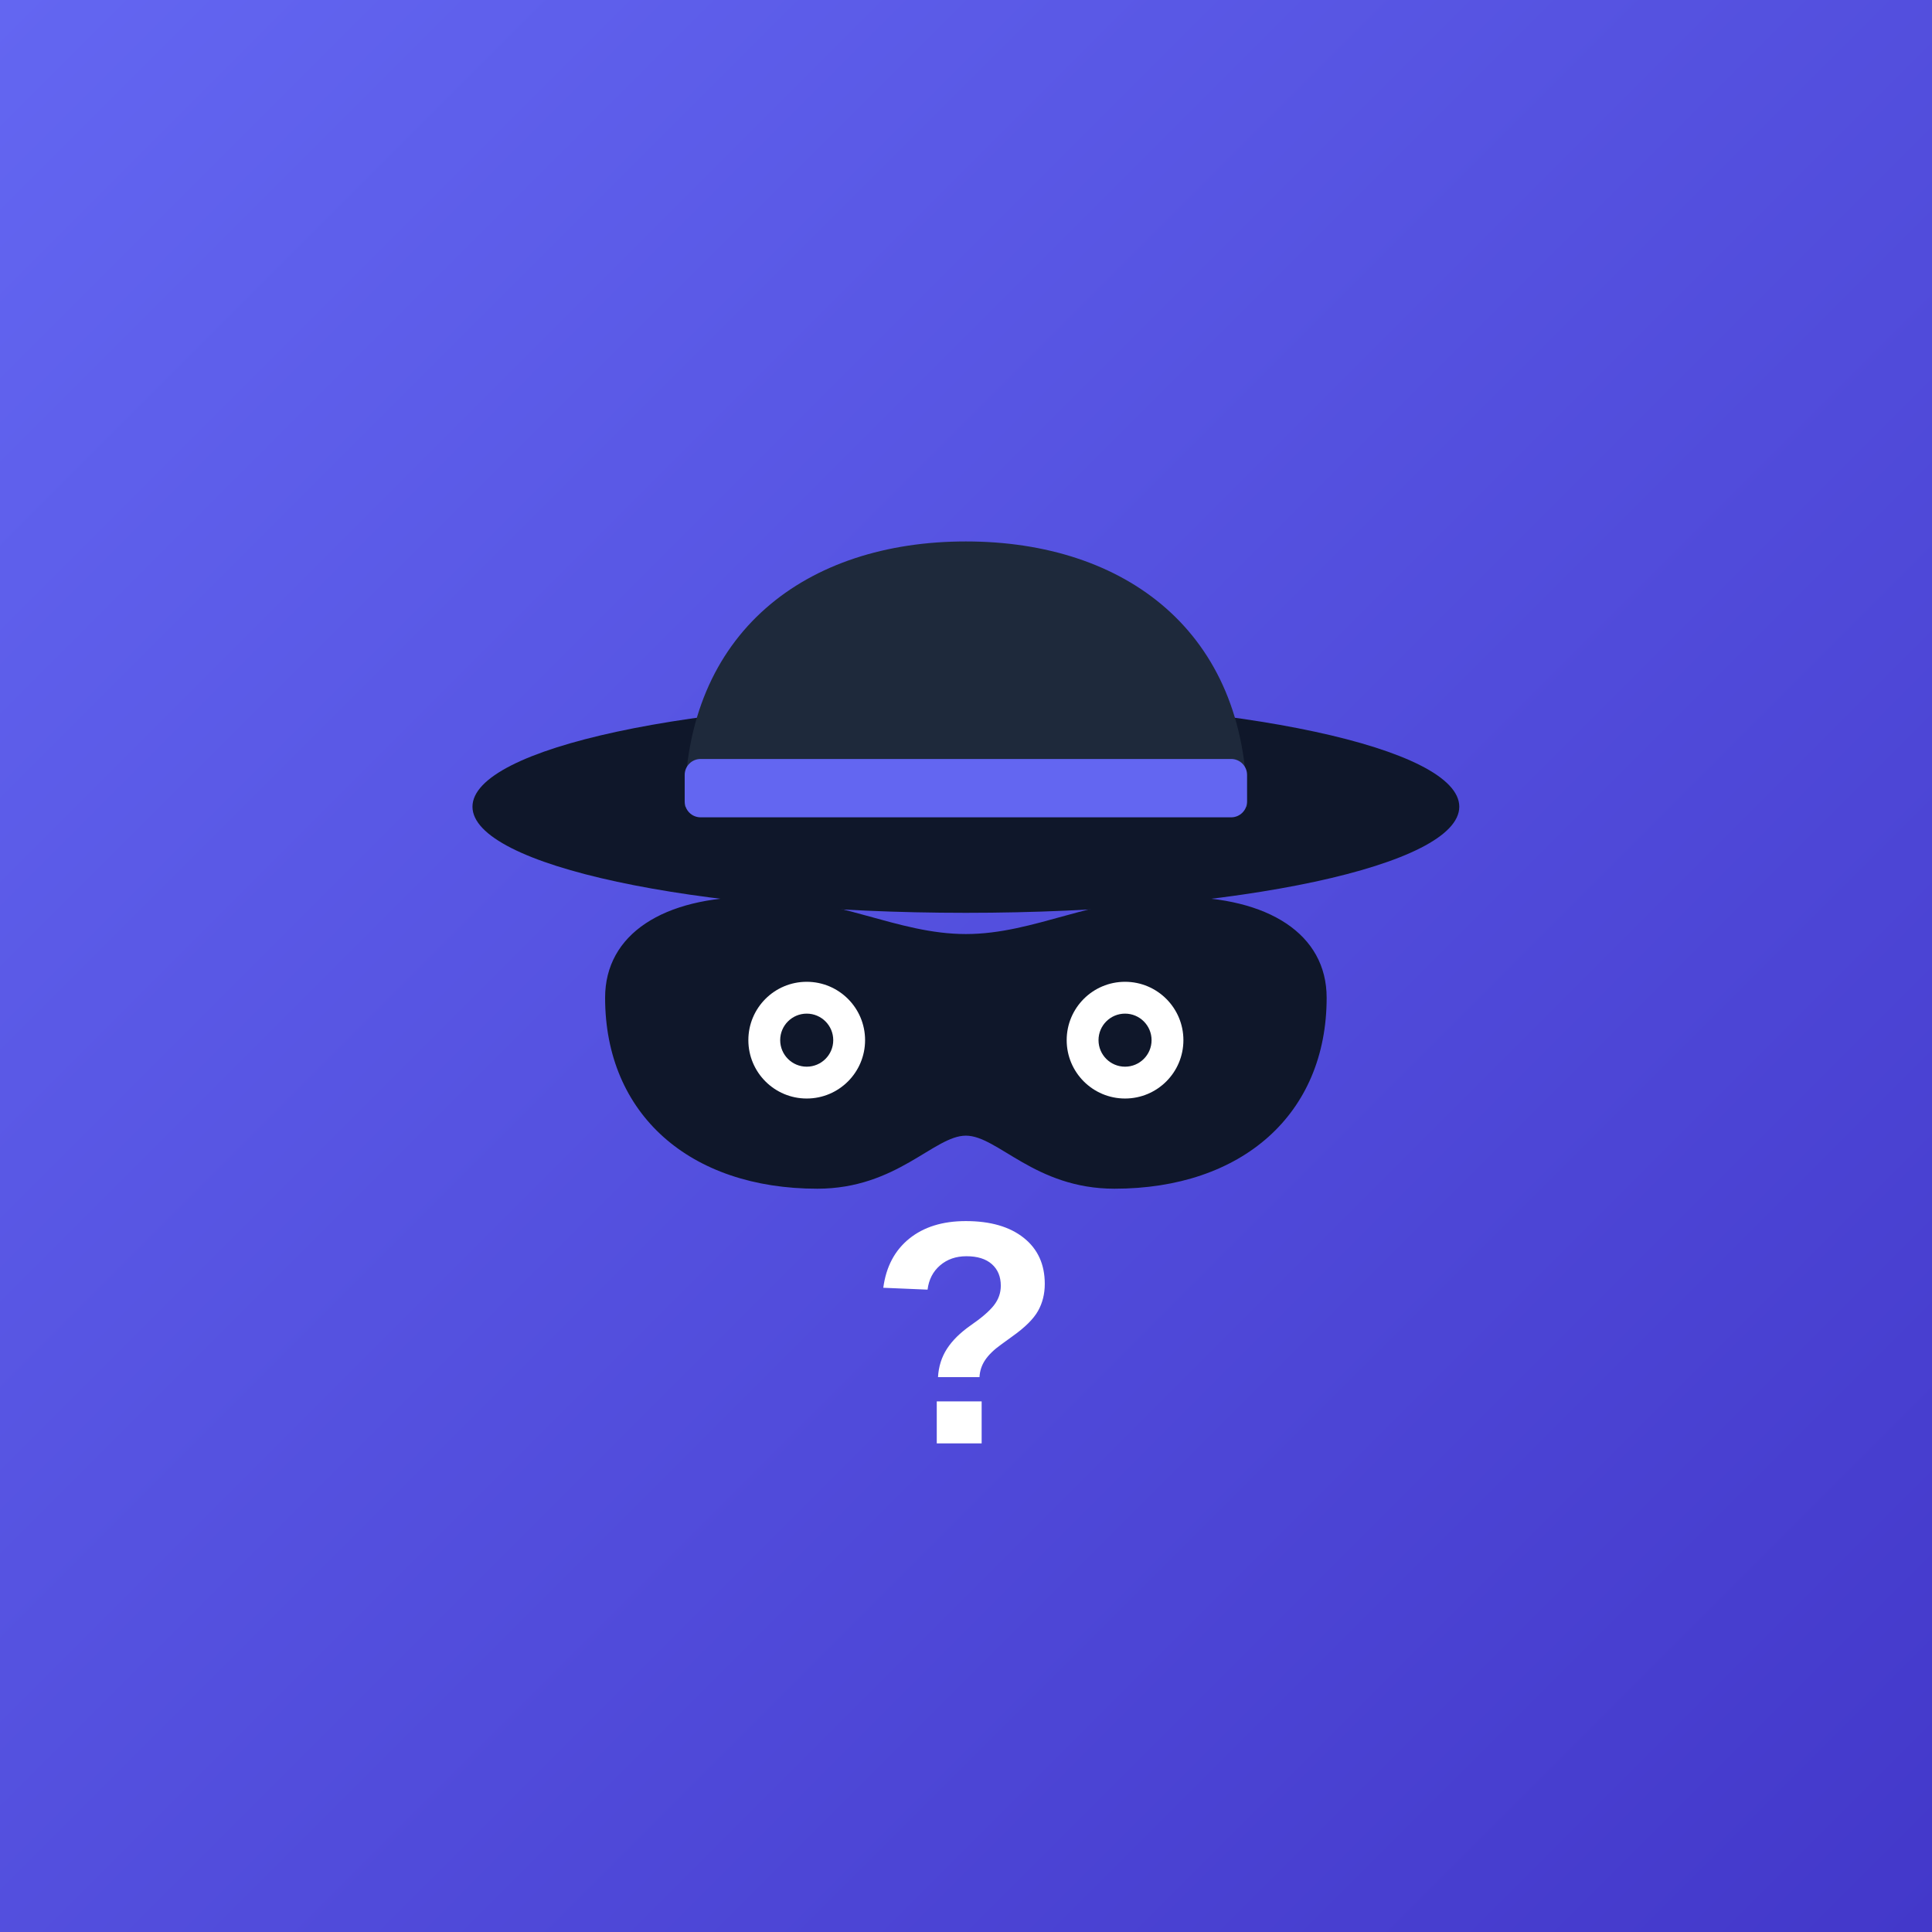
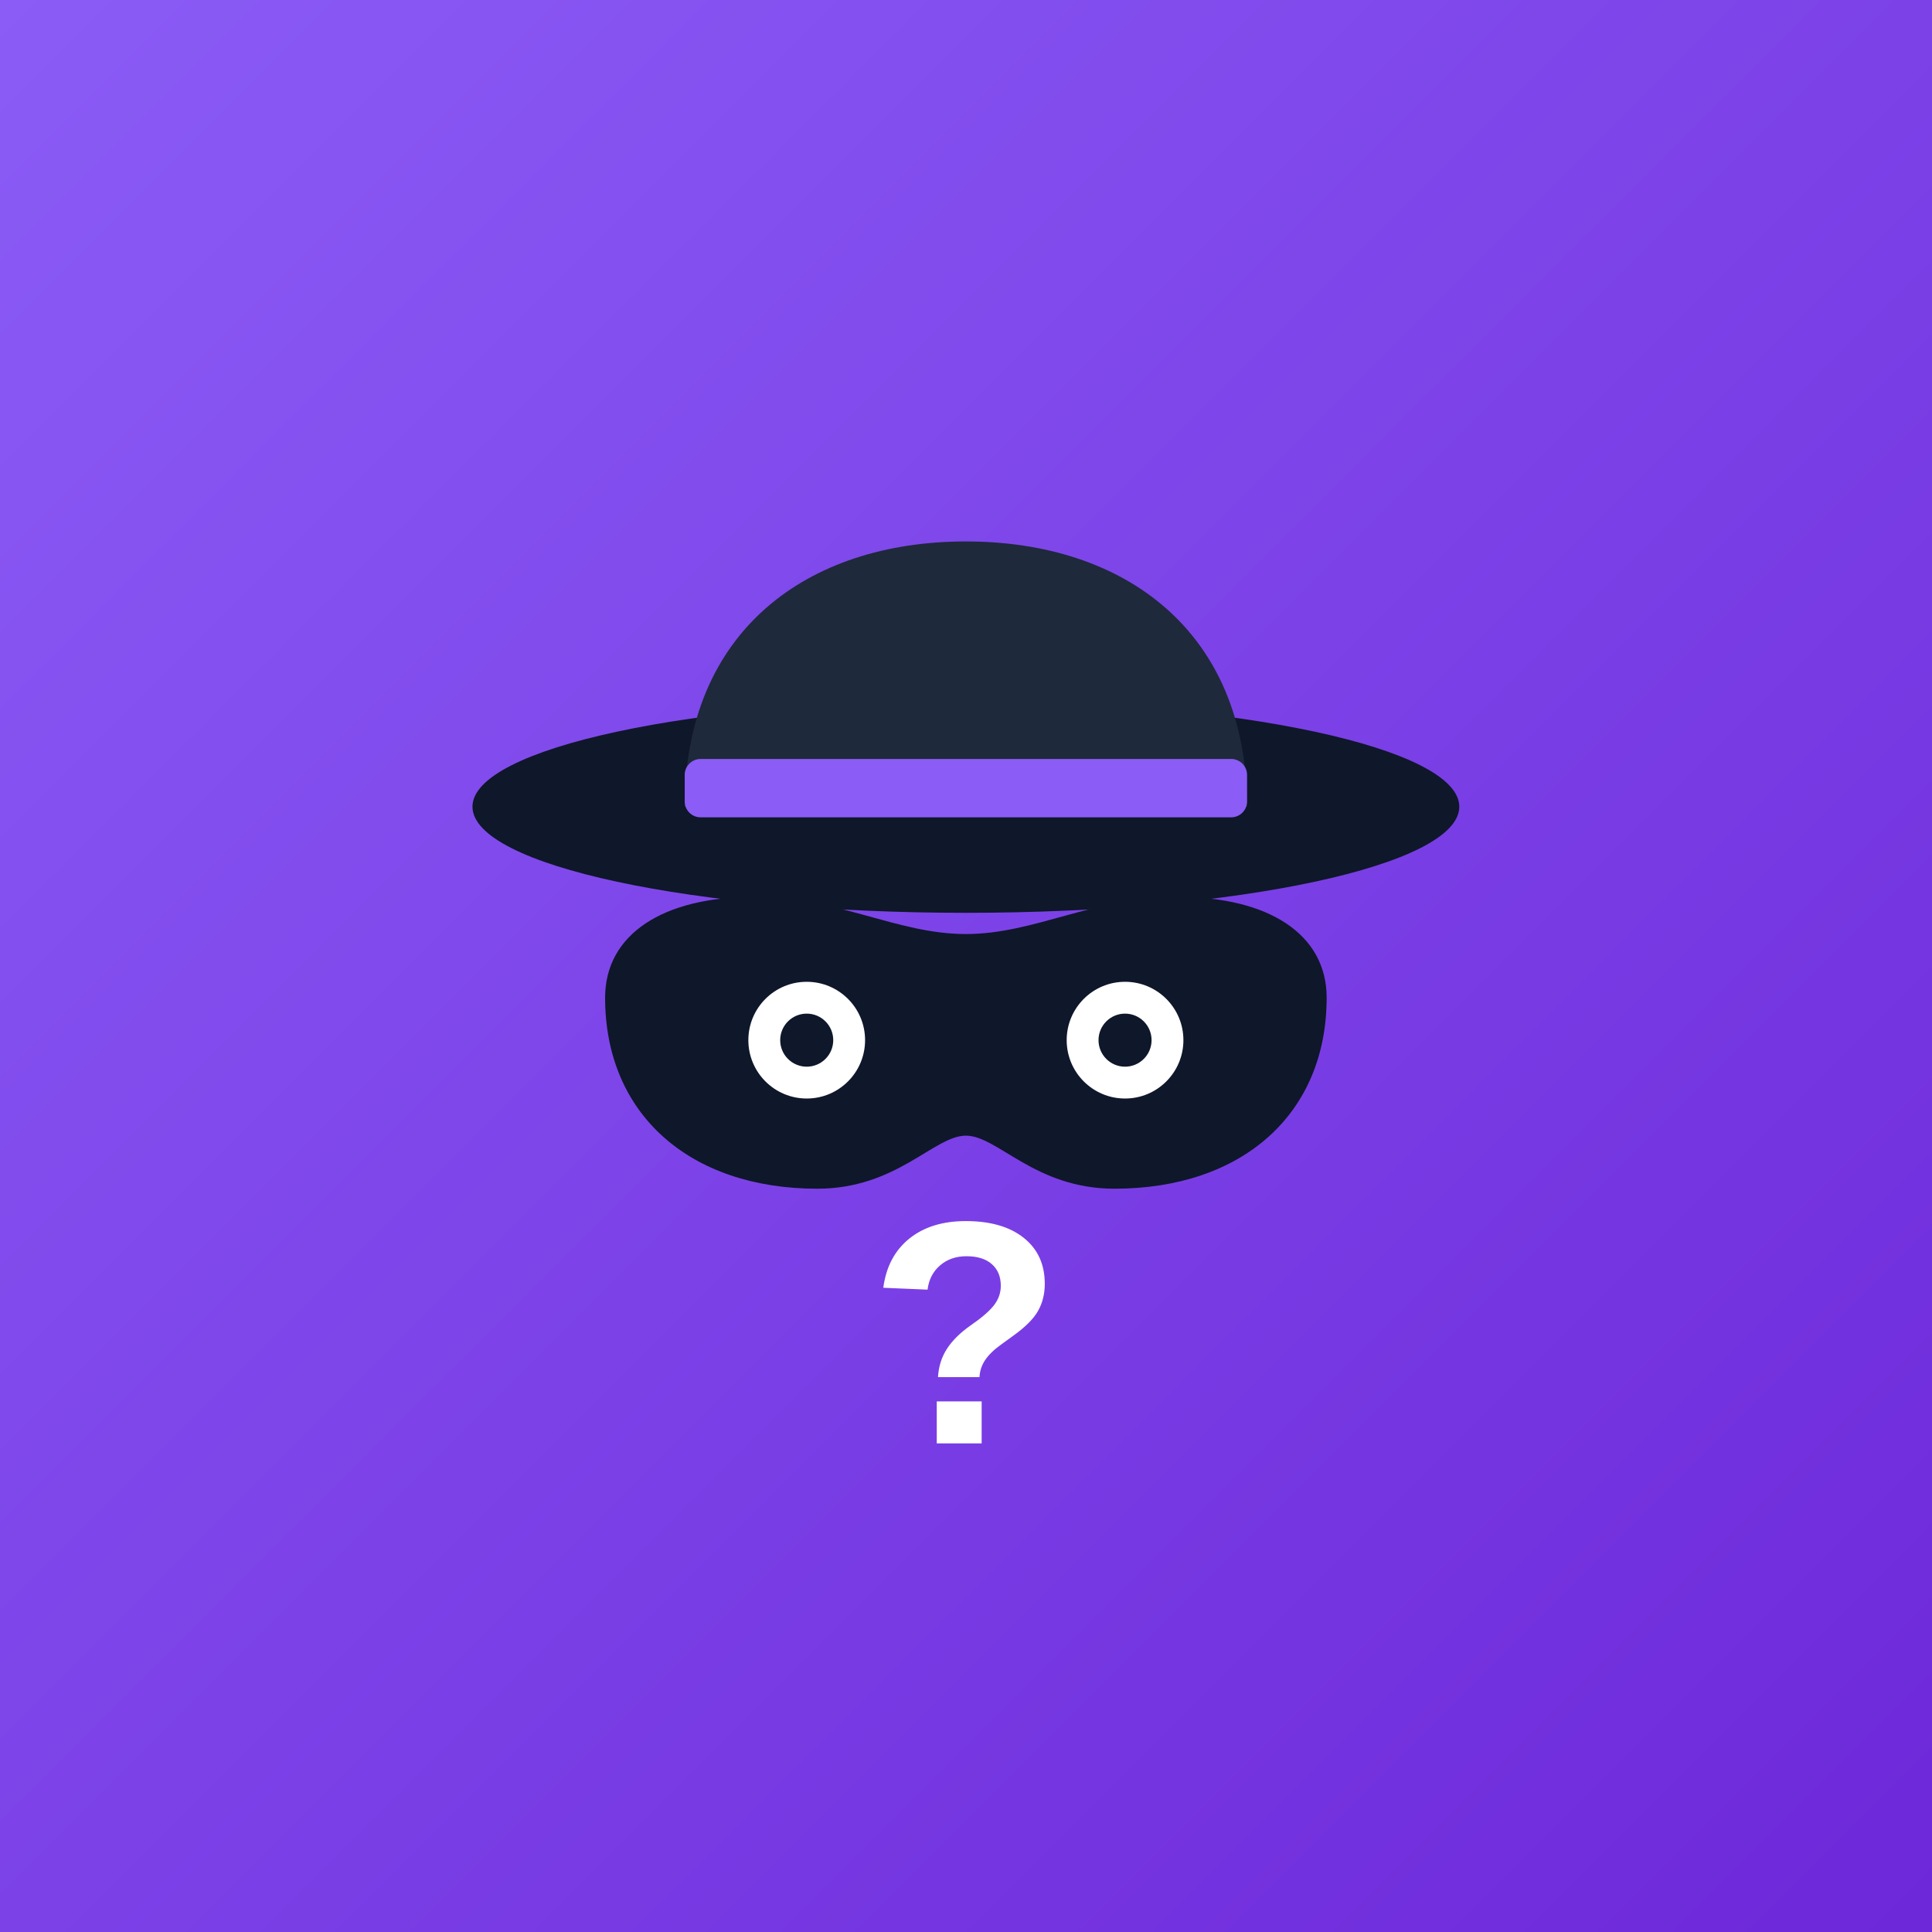
<svg xmlns="http://www.w3.org/2000/svg" width="512" height="512" viewBox="0 0 512 512" fill="none">
  <defs>
    <linearGradient id="bg" x1="0" y1="0" x2="512" y2="512" gradientUnits="userSpaceOnUse">
-       <stop offset="0" stop-color="#6366f1" />
-       <stop offset="1" stop-color="#4338ca" />
+       <stop offset="0" stop-color="#8b5cf6" />
+       <stop offset="1" stop-color="#6d28d9" />
    </linearGradient>
  </defs>
  <rect width="512" height="512" fill="url(#bg)" />
  <g transform="translate(76,76) scale(0.703)">
    <ellipse cx="256" cy="196" rx="186" ry="40" fill="#0f172a" />
    <path d="M150 196 C150 130 196 96 256 96 C316 96 362 130 362 196 Z" fill="#1e293b" />
-     <rect x="150" y="178" width="212" height="22" rx="6" fill="#6366f1" />
+     <rect x="150" y="178" width="212" height="22" rx="6" fill="#8b5cf6" />
    <path d="M120 268 C120 244 142 230 176 230 C208 230 230 244 256 244 C282 244 304 230 336 230 C370 230 392 244 392 268 C392 312 360 340 312 340 C282 340 268 320 256 320 C244 320 230 340 200 340 C152 340 120 312 120 268 Z" fill="#0f172a" />
    <circle cx="196" cy="284" r="22" fill="#ffffff" />
    <circle cx="316" cy="284" r="22" fill="#ffffff" />
    <circle cx="196" cy="284" r="10" fill="#0f172a" />
    <circle cx="316" cy="284" r="10" fill="#0f172a" />
    <text x="256" y="436" font-family="Arial, Helvetica, sans-serif" font-size="120" font-weight="800" fill="#ffffff" text-anchor="middle">?</text>
  </g>
</svg>
